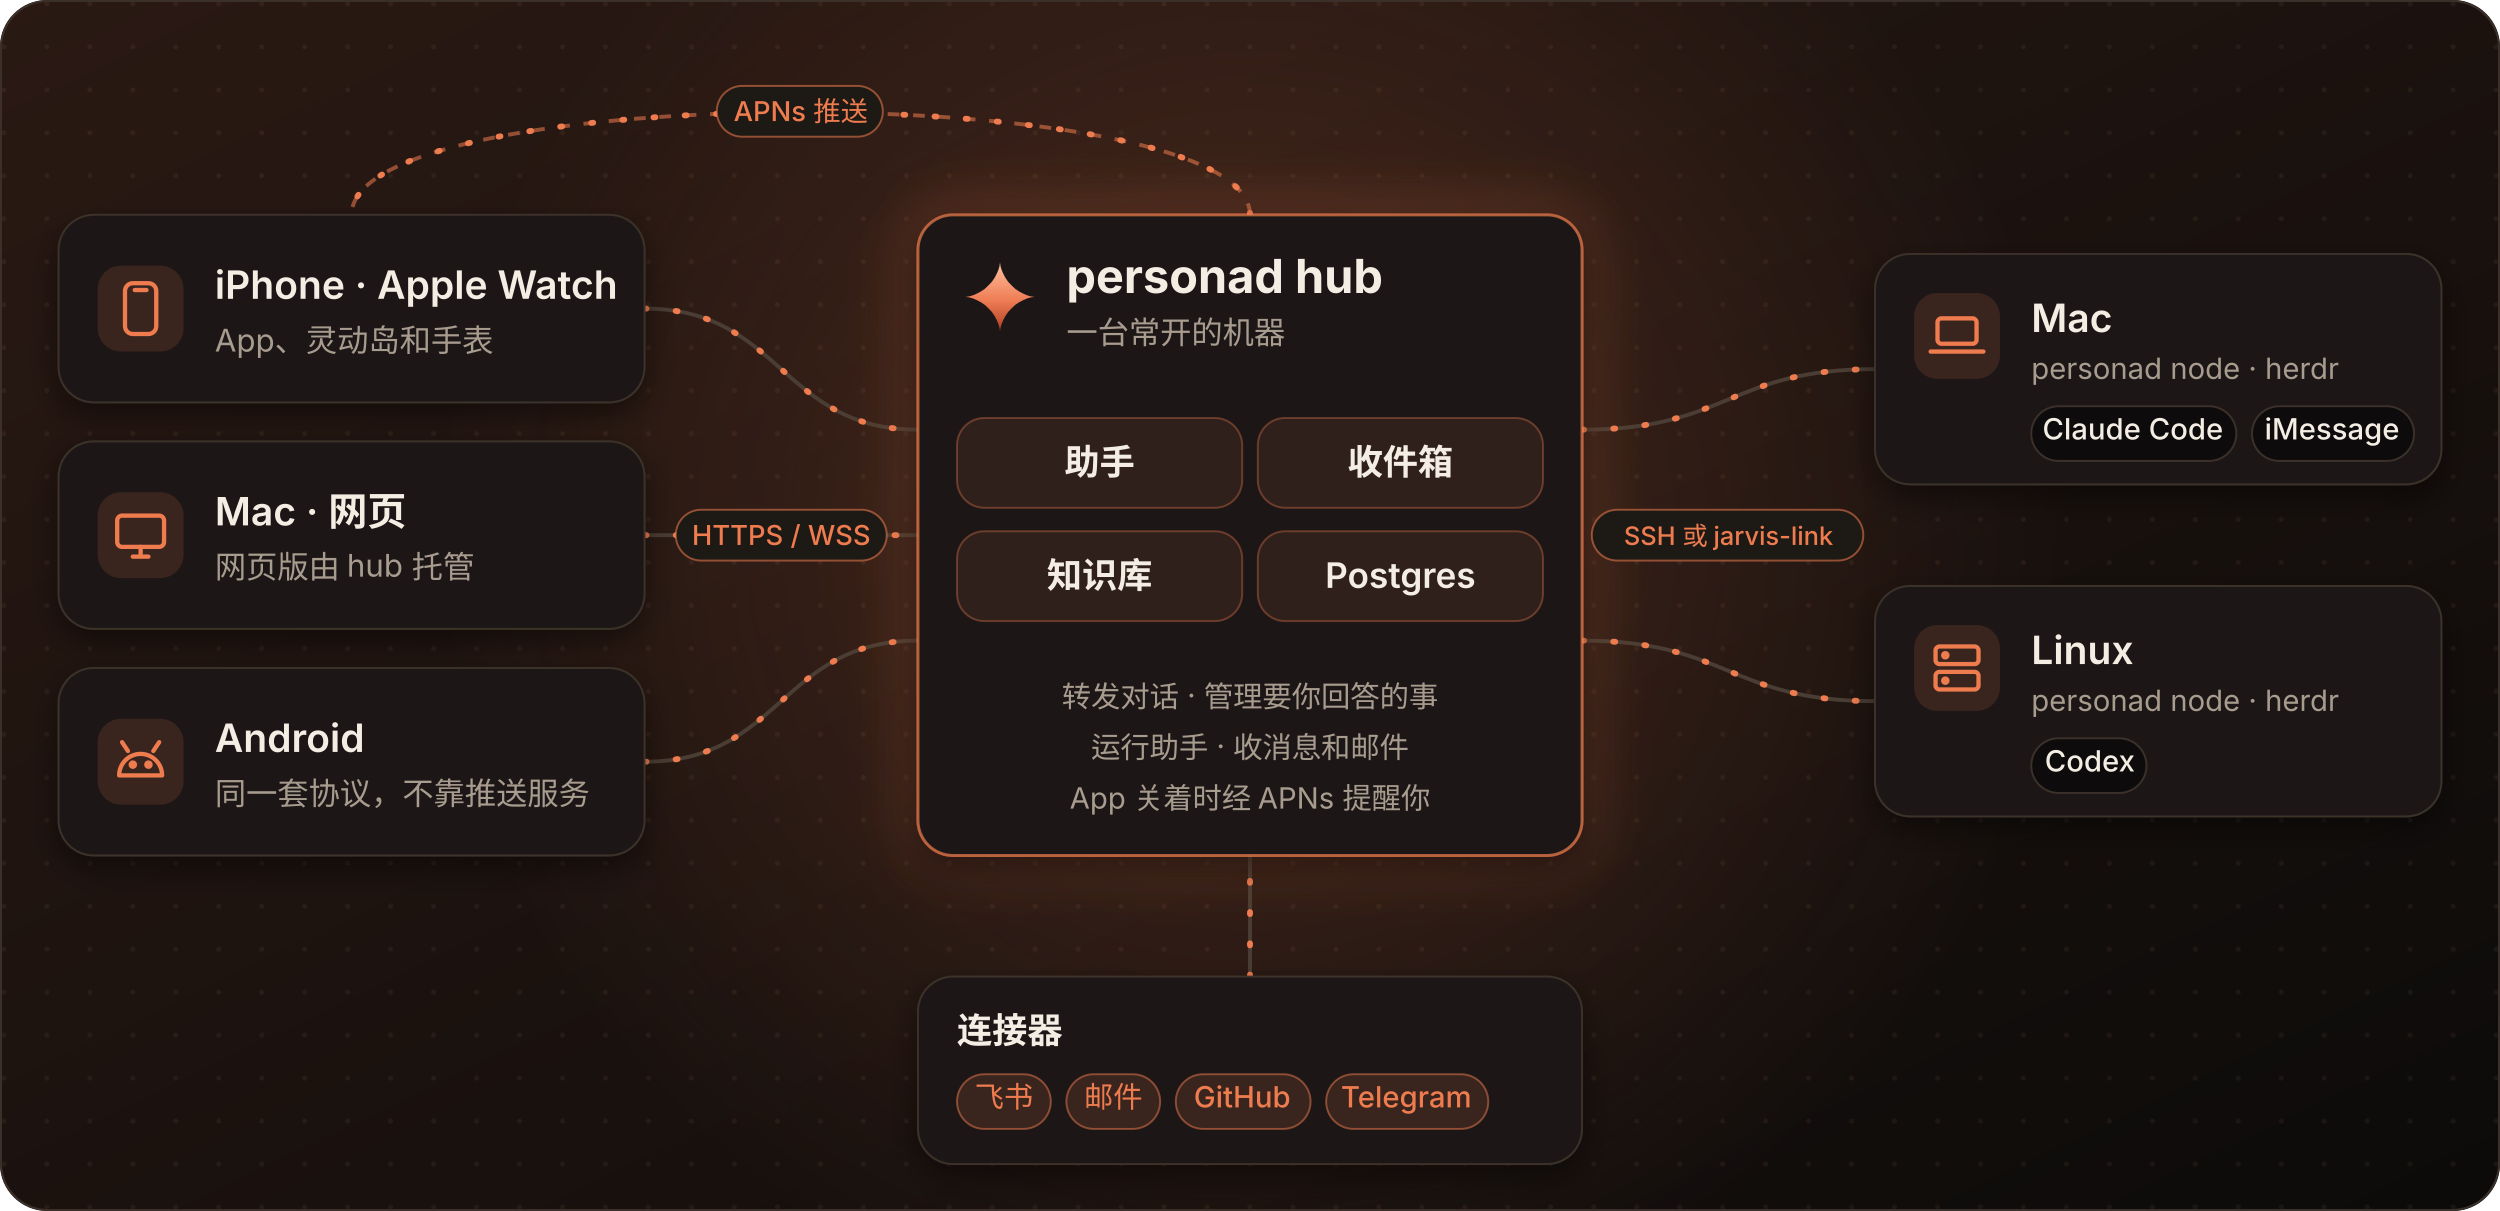
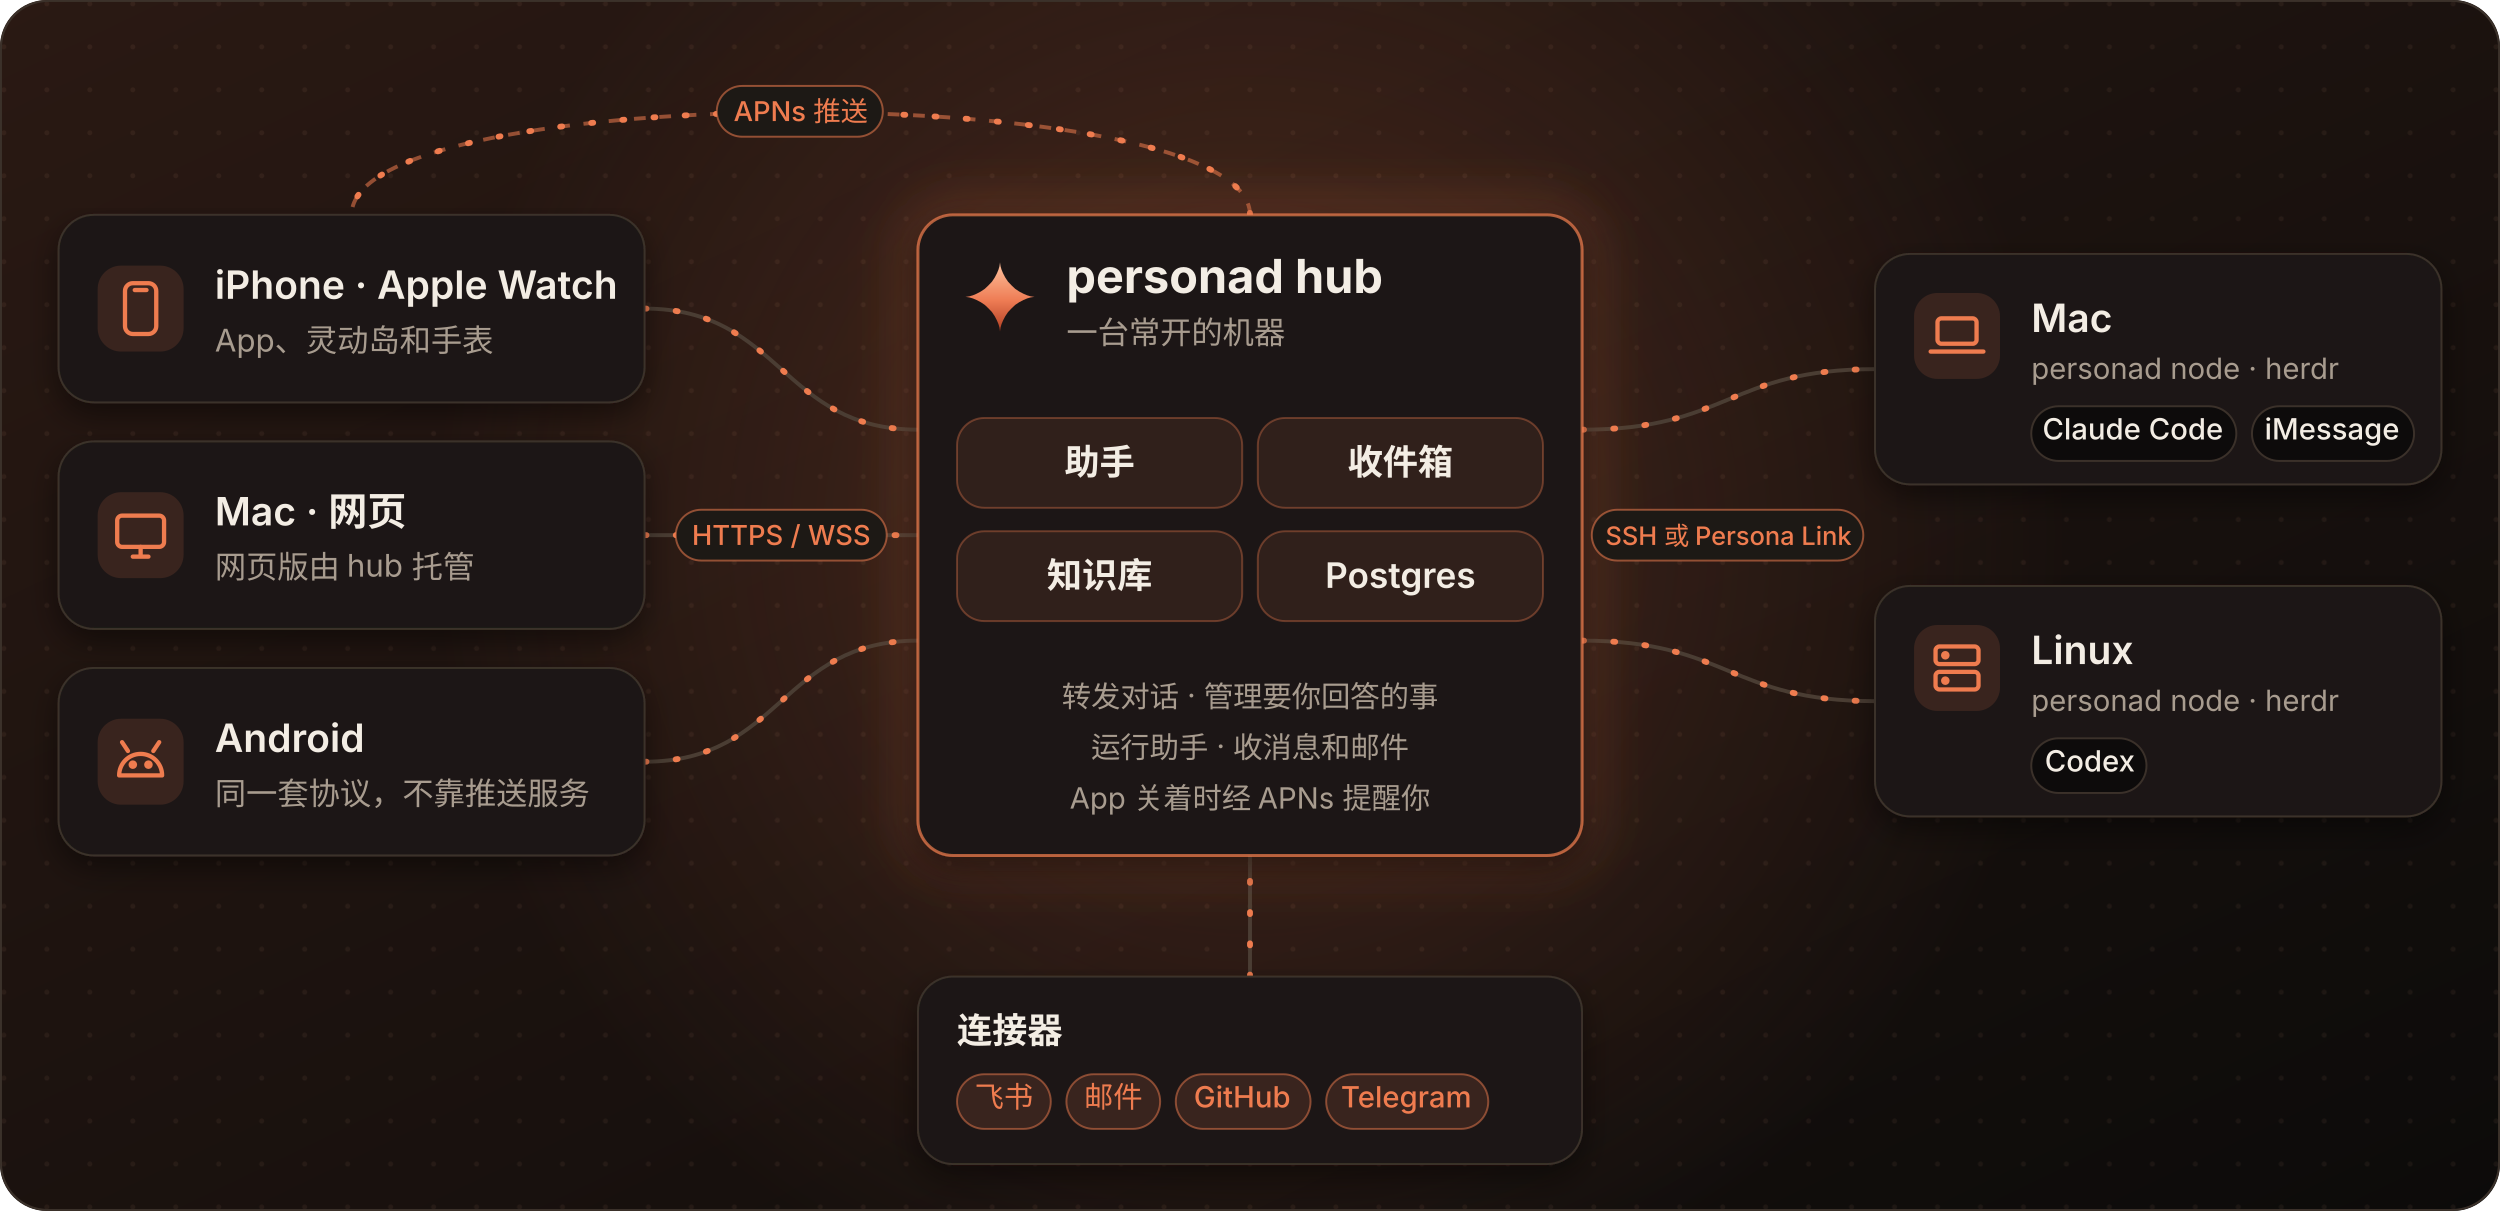
<svg xmlns="http://www.w3.org/2000/svg" width="1280" height="620" viewBox="0 0 1280 620">
  <style>
  .flow { animation: flow 1.6s linear infinite; }
  .slow { animation-duration: 3.2s; }
  @keyframes flow { to { stroke-dashoffset: -32; } }
  @media (prefers-reduced-motion: reduce) { .flow { animation: none; } }
</style>
  <defs>
    <linearGradient id="bg" x1="0" y1="0" x2="1" y2="1">
      <stop offset="0" stop-color="#2a1913" />
      <stop offset="1" stop-color="#0c0b0a" />
    </linearGradient>
    <radialGradient id="halo" cx="640" cy="274" r="420" gradientUnits="userSpaceOnUse">
      <stop offset="0" stop-color="#ee7c54" stop-opacity="0.21" />
      <stop offset="1" stop-color="#ee7c54" stop-opacity="0" />
    </radialGradient>
    <linearGradient id="spark" x1="0" y1="0" x2="0" y2="1">
      <stop offset="0" stop-color="#ffc4a0" />
      <stop offset=".55" stop-color="#ee7c54" />
      <stop offset="1" stop-color="#b03e22" />
    </linearGradient>
    <pattern id="dots" width="22" height="22" patternUnits="userSpaceOnUse">
      <circle cx="2" cy="2" r="1.3" fill="#ffc4a0" fill-opacity="0.06" />
    </pattern>
    <filter id="shadow" x="-10%" y="-10%" width="120%" height="130%">
      <feDropShadow dx="0" dy="6" stdDeviation="8" flood-color="#000000" flood-opacity="0.45" />
    </filter>
    <filter id="glow" x="-20%" y="-20%" width="140%" height="140%">
      <feGaussianBlur stdDeviation="14" />
    </filter>
    <clipPath id="frame">
      <rect width="1280" height="620" rx="24" />
    </clipPath>
  </defs>
  <g clip-path="url(#frame)">
    <rect width="1280" height="620" fill="url(#bg)" />
    <rect width="1280" height="620" fill="url(#dots)" />
    <rect width="1280" height="620" fill="url(#halo)" />
    <path d="M330 158 C400 158 400 220 470 220" fill="none" stroke="#4a3d33" stroke-width="2" />
    <path class="flow" d="M330 158 C400 158 400 220 470 220" fill="none" stroke="#ef7c4f" stroke-width="3" stroke-linecap="round" stroke-dasharray="1 15" />
    <path d="M330 274 L470 274" fill="none" stroke="#4a3d33" stroke-width="2" />
    <path class="flow" d="M330 274 L470 274" fill="none" stroke="#ef7c4f" stroke-width="3" stroke-linecap="round" stroke-dasharray="1 15" />
    <path d="M330 390 C400 390 400 328 470 328" fill="none" stroke="#4a3d33" stroke-width="2" />
    <path class="flow" d="M330 390 C400 390 400 328 470 328" fill="none" stroke="#ef7c4f" stroke-width="3" stroke-linecap="round" stroke-dasharray="1 15" />
    <path d="M810 220 C885 220 885 189 960 189" fill="none" stroke="#4a3d33" stroke-width="2" />
    <path class="flow" d="M810 220 C885 220 885 189 960 189" fill="none" stroke="#ef7c4f" stroke-width="3" stroke-linecap="round" stroke-dasharray="1 15" />
    <path d="M810 328 C885 328 885 359 960 359" fill="none" stroke="#4a3d33" stroke-width="2" />
    <path class="flow" d="M810 328 C885 328 885 359 960 359" fill="none" stroke="#ef7c4f" stroke-width="3" stroke-linecap="round" stroke-dasharray="1 15" />
    <path d="M640 500 L640 438" fill="none" stroke="#4a3d33" stroke-width="2" />
    <path class="flow" d="M640 500 L640 438" fill="none" stroke="#ef7c4f" stroke-width="3" stroke-linecap="round" stroke-dasharray="1 15" />
    <path d="M640 110 C640 40 180 40 180 110" fill="none" stroke="#ef7c4f" stroke-opacity=".55" stroke-width="2" stroke-dasharray="6 7" />
    <path class="flow slow" d="M640 110 C640 40 180 40 180 110" fill="none" stroke="#ef7c4f" stroke-width="3" stroke-linecap="round" stroke-dasharray="1 15" />
    <rect x="30" y="110" width="300" height="96" rx="18" fill="#1d1915" stroke="#3b312a" stroke-width="1" stroke-opacity="1" filter="url(#shadow)" />
    <rect x="50" y="136" width="44" height="44" rx="12" fill="#ef7c4f" fill-opacity=".14" />
    <g transform="translate(72 158)" fill="none" stroke="#ef7c4f" stroke-width="2.2" stroke-linecap="round" stroke-linejoin="round" color="#ef7c4f">
      <rect x="-8" y="-13" width="16" height="26" rx="4" />
      <path d="M-3 -9.5h6" />
    </g>
    <text x="110" y="153" font-family="-apple-system, BlinkMacSystemFont, 'PingFang SC', 'Hiragino Sans GB', 'Microsoft YaHei', 'Noto Sans SC', sans-serif" font-size="20" font-weight="600" fill="#f3ede4" text-anchor="start">iPhone · Apple Watch</text>
    <text x="110" y="180" font-family="-apple-system, BlinkMacSystemFont, 'PingFang SC', 'Hiragino Sans GB', 'Microsoft YaHei', 'Noto Sans SC', sans-serif" font-size="16" font-weight="400" fill="#a89c8f" text-anchor="start">App、灵动岛和手表</text>
    <rect x="30" y="226" width="300" height="96" rx="18" fill="#1d1915" stroke="#3b312a" stroke-width="1" stroke-opacity="1" filter="url(#shadow)" />
    <rect x="50" y="252" width="44" height="44" rx="12" fill="#ef7c4f" fill-opacity=".14" />
    <g transform="translate(72 274)" fill="none" stroke="#ef7c4f" stroke-width="2.2" stroke-linecap="round" stroke-linejoin="round" color="#ef7c4f">
      <rect x="-12" y="-10" width="24" height="16" rx="2.5" />
      <path d="M-4 11h8M0 6v5" />
    </g>
    <text x="110" y="269" font-family="-apple-system, BlinkMacSystemFont, 'PingFang SC', 'Hiragino Sans GB', 'Microsoft YaHei', 'Noto Sans SC', sans-serif" font-size="20" font-weight="600" fill="#f3ede4" text-anchor="start">Mac · 网页</text>
    <text x="110" y="296" font-family="-apple-system, BlinkMacSystemFont, 'PingFang SC', 'Hiragino Sans GB', 'Microsoft YaHei', 'Noto Sans SC', sans-serif" font-size="16" font-weight="400" fill="#a89c8f" text-anchor="start">网页版由 hub 托管</text>
    <rect x="30" y="342" width="300" height="96" rx="18" fill="#1d1915" stroke="#3b312a" stroke-width="1" stroke-opacity="1" filter="url(#shadow)" />
    <rect x="50" y="368" width="44" height="44" rx="12" fill="#ef7c4f" fill-opacity=".14" />
    <g transform="translate(72 390)" fill="none" stroke="#ef7c4f" stroke-width="2.2" stroke-linecap="round" stroke-linejoin="round" color="#ef7c4f">
      <path d="M-11 7a11 11 0 0 1 22 0z" />
      <path d="M-6.5 -5.5l-3 -4.5M6.5 -5.5l3 -4.5" />
      <circle cx="-4" cy="1.5" r="1.1" fill="currentColor" />
      <circle cx="4" cy="1.5" r="1.1" fill="currentColor" />
    </g>
    <text x="110" y="385" font-family="-apple-system, BlinkMacSystemFont, 'PingFang SC', 'Hiragino Sans GB', 'Microsoft YaHei', 'Noto Sans SC', sans-serif" font-size="20" font-weight="600" fill="#f3ede4" text-anchor="start">Android</text>
    <text x="110" y="412" font-family="-apple-system, BlinkMacSystemFont, 'PingFang SC', 'Hiragino Sans GB', 'Microsoft YaHei', 'Noto Sans SC', sans-serif" font-size="16" font-weight="400" fill="#a89c8f" text-anchor="start">同一套协议，不靠推送服务</text>
    <rect x="462" y="102" width="356" height="344" rx="24" fill="#ef7c4f" fill-opacity=".18" filter="url(#glow)" />
    <rect x="470" y="110" width="340" height="328" rx="18" fill="#1d1915" stroke="#ef7c4f" stroke-width="1.5" stroke-opacity="0.7" filter="url(#shadow)" />
    <path d="M530.0 152.0 L529.7 152.0 L528.9 152.1 L527.6 152.3 L525.9 152.8 L524.0 153.6 L521.9 154.7 L519.8 156.1 L517.9 157.9 L516.1 159.8 L514.7 161.9 L513.6 164.0 L512.8 165.9 L512.3 167.6 L512.1 168.9 L512.0 169.7 L512.0 170.0 L512.0 169.7 L511.9 168.9 L511.7 167.6 L511.2 165.9 L510.4 164.0 L509.3 161.9 L507.9 159.8 L506.1 157.9 L504.2 156.1 L502.1 154.7 L500.0 153.6 L498.1 152.8 L496.4 152.3 L495.1 152.1 L494.3 152.0 L494.0 152.0 L494.3 152.0 L495.1 151.9 L496.4 151.7 L498.1 151.2 L500.0 150.4 L502.1 149.3 L504.2 147.9 L506.1 146.1 L507.9 144.2 L509.3 142.1 L510.4 140.0 L511.2 138.1 L511.7 136.4 L511.9 135.1 L512.0 134.3 L512.0 134.0 L512.0 134.3 L512.1 135.1 L512.3 136.4 L512.8 138.1 L513.6 140.0 L514.7 142.1 L516.1 144.2 L517.9 146.1 L519.8 147.9 L521.9 149.3 L524.0 150.4 L525.9 151.2 L527.6 151.7 L528.9 151.9 L529.7 152.0 Z" fill="url(#spark)" />
    <text x="546" y="150" font-family="-apple-system, BlinkMacSystemFont, 'PingFang SC', 'Hiragino Sans GB', 'Microsoft YaHei', 'Noto Sans SC', sans-serif" font-size="24" font-weight="700" fill="#f3ede4" text-anchor="start">personad hub</text>
    <text x="546" y="176" font-family="-apple-system, BlinkMacSystemFont, 'PingFang SC', 'Hiragino Sans GB', 'Microsoft YaHei', 'Noto Sans SC', sans-serif" font-size="16" font-weight="400" fill="#a89c8f" text-anchor="start">一台常开的机器</text>
    <rect x="490" y="214" width="146" height="46" rx="14" fill="#ef7c4f" fill-opacity=".10" stroke="#ef7c4f" stroke-opacity=".35" />
    <text x="563" y="243" font-family="-apple-system, BlinkMacSystemFont, 'PingFang SC', 'Hiragino Sans GB', 'Microsoft YaHei', 'Noto Sans SC', sans-serif" font-size="18" font-weight="600" fill="#f3ede4" text-anchor="middle">助手</text>
    <rect x="644" y="214" width="146" height="46" rx="14" fill="#ef7c4f" fill-opacity=".10" stroke="#ef7c4f" stroke-opacity=".35" />
    <text x="717" y="243" font-family="-apple-system, BlinkMacSystemFont, 'PingFang SC', 'Hiragino Sans GB', 'Microsoft YaHei', 'Noto Sans SC', sans-serif" font-size="18" font-weight="600" fill="#f3ede4" text-anchor="middle">收件箱</text>
    <rect x="490" y="272" width="146" height="46" rx="14" fill="#ef7c4f" fill-opacity=".10" stroke="#ef7c4f" stroke-opacity=".35" />
    <text x="563" y="301" font-family="-apple-system, BlinkMacSystemFont, 'PingFang SC', 'Hiragino Sans GB', 'Microsoft YaHei', 'Noto Sans SC', sans-serif" font-size="18" font-weight="600" fill="#f3ede4" text-anchor="middle">知识库</text>
    <rect x="644" y="272" width="146" height="46" rx="14" fill="#ef7c4f" fill-opacity=".10" stroke="#ef7c4f" stroke-opacity=".35" />
    <text x="717" y="301" font-family="-apple-system, BlinkMacSystemFont, 'PingFang SC', 'Hiragino Sans GB', 'Microsoft YaHei', 'Noto Sans SC', sans-serif" font-size="18" font-weight="600" fill="#f3ede4" text-anchor="middle">Postgres</text>
    <text x="640" y="362" font-family="-apple-system, BlinkMacSystemFont, 'PingFang SC', 'Hiragino Sans GB', 'Microsoft YaHei', 'Noto Sans SC', sans-serif" font-size="15" font-weight="400" fill="#a89c8f" text-anchor="middle">转发对话 · 管理要你回答的事</text>
    <text x="640" y="388" font-family="-apple-system, BlinkMacSystemFont, 'PingFang SC', 'Hiragino Sans GB', 'Microsoft YaHei', 'Noto Sans SC', sans-serif" font-size="15" font-weight="400" fill="#a89c8f" text-anchor="middle">运行助手 · 收消息和邮件</text>
    <text x="640" y="414" font-family="-apple-system, BlinkMacSystemFont, 'PingFang SC', 'Hiragino Sans GB', 'Microsoft YaHei', 'Noto Sans SC', sans-serif" font-size="15" font-weight="400" fill="#a89c8f" text-anchor="middle">App 关着时经 APNs 提醒你</text>
    <rect x="960" y="130" width="290" height="118" rx="18" fill="#1d1915" stroke="#3b312a" stroke-width="1" stroke-opacity="1" filter="url(#shadow)" />
    <rect x="980" y="150" width="44" height="44" rx="12" fill="#ef7c4f" fill-opacity=".14" />
    <g transform="translate(1002 172)" fill="none" stroke="#ef7c4f" stroke-width="2.2" stroke-linecap="round" stroke-linejoin="round" color="#ef7c4f">
      <rect x="-10" y="-9" width="20" height="13" rx="2" />
      <path d="M-13.5 8h27" />
    </g>
    <text x="1040" y="170" font-family="-apple-system, BlinkMacSystemFont, 'PingFang SC', 'Hiragino Sans GB', 'Microsoft YaHei', 'Noto Sans SC', sans-serif" font-size="20" font-weight="600" fill="#f3ede4" text-anchor="start">Mac</text>
    <text x="1040" y="194" font-family="-apple-system, BlinkMacSystemFont, 'PingFang SC', 'Hiragino Sans GB', 'Microsoft YaHei', 'Noto Sans SC', sans-serif" font-size="15" font-weight="400" fill="#a89c8f" text-anchor="start">personad node · herdr</text>
    <rect x="1040" y="208" width="105" height="28" rx="14.0" fill="#0c0b0a" fill-opacity=".9" stroke="#3b312a" stroke-opacity="1" />
    <text x="1092" y="225" font-family="-apple-system, BlinkMacSystemFont, 'PingFang SC', 'Hiragino Sans GB', 'Microsoft YaHei', 'Noto Sans SC', sans-serif" font-size="15" font-weight="500" fill="#f3ede4" text-anchor="middle">Claude Code</text>
    <rect x="1153" y="208" width="83" height="28" rx="14.0" fill="#0c0b0a" fill-opacity=".9" stroke="#3b312a" stroke-opacity="1" />
    <text x="1194" y="225" font-family="-apple-system, BlinkMacSystemFont, 'PingFang SC', 'Hiragino Sans GB', 'Microsoft YaHei', 'Noto Sans SC', sans-serif" font-size="15" font-weight="500" fill="#f3ede4" text-anchor="middle">iMessage</text>
    <rect x="960" y="300" width="290" height="118" rx="18" fill="#1d1915" stroke="#3b312a" stroke-width="1" stroke-opacity="1" filter="url(#shadow)" />
    <rect x="980" y="320" width="44" height="44" rx="12" fill="#ef7c4f" fill-opacity=".14" />
    <g transform="translate(1002 342)" fill="none" stroke="#ef7c4f" stroke-width="2.2" stroke-linecap="round" stroke-linejoin="round" color="#ef7c4f">
      <rect x="-11" y="-11" width="22" height="9" rx="2" />
      <rect x="-11" y="2" width="22" height="9" rx="2" />
      <circle cx="-6" cy="-6.5" r="1.1" fill="currentColor" />
      <circle cx="-6" cy="6.5" r="1.1" fill="currentColor" />
    </g>
    <text x="1040" y="340" font-family="-apple-system, BlinkMacSystemFont, 'PingFang SC', 'Hiragino Sans GB', 'Microsoft YaHei', 'Noto Sans SC', sans-serif" font-size="20" font-weight="600" fill="#f3ede4" text-anchor="start">Linux</text>
    <text x="1040" y="364" font-family="-apple-system, BlinkMacSystemFont, 'PingFang SC', 'Hiragino Sans GB', 'Microsoft YaHei', 'Noto Sans SC', sans-serif" font-size="15" font-weight="400" fill="#a89c8f" text-anchor="start">personad node · herdr</text>
    <rect x="1040" y="378" width="59" height="28" rx="14.0" fill="#0c0b0a" fill-opacity=".9" stroke="#3b312a" stroke-opacity="1" />
    <text x="1070" y="395" font-family="-apple-system, BlinkMacSystemFont, 'PingFang SC', 'Hiragino Sans GB', 'Microsoft YaHei', 'Noto Sans SC', sans-serif" font-size="15" font-weight="500" fill="#f3ede4" text-anchor="middle">Codex</text>
    <rect x="470" y="500" width="340" height="96" rx="18" fill="#1d1915" stroke="#3b312a" stroke-width="1" stroke-opacity="1" filter="url(#shadow)" />
    <text x="490" y="534" font-family="-apple-system, BlinkMacSystemFont, 'PingFang SC', 'Hiragino Sans GB', 'Microsoft YaHei', 'Noto Sans SC', sans-serif" font-size="18" font-weight="600" fill="#f3ede4" text-anchor="start">连接器</text>
    <rect x="490" y="550" width="48" height="28" rx="14.0" fill="#ef7c4f" fill-opacity=".14" stroke="#ef7c4f" stroke-opacity=".5" />
    <text x="514" y="567" font-family="-apple-system, BlinkMacSystemFont, 'PingFang SC', 'Hiragino Sans GB', 'Microsoft YaHei', 'Noto Sans SC', sans-serif" font-size="15" font-weight="500" fill="#ef7c4f" text-anchor="middle">飞书</text>
    <rect x="546" y="550" width="48" height="28" rx="14.0" fill="#ef7c4f" fill-opacity=".14" stroke="#ef7c4f" stroke-opacity=".5" />
    <text x="570" y="567" font-family="-apple-system, BlinkMacSystemFont, 'PingFang SC', 'Hiragino Sans GB', 'Microsoft YaHei', 'Noto Sans SC', sans-serif" font-size="15" font-weight="500" fill="#ef7c4f" text-anchor="middle">邮件</text>
    <rect x="602" y="550" width="69" height="28" rx="14.0" fill="#ef7c4f" fill-opacity=".14" stroke="#ef7c4f" stroke-opacity=".5" />
    <text x="636" y="567" font-family="-apple-system, BlinkMacSystemFont, 'PingFang SC', 'Hiragino Sans GB', 'Microsoft YaHei', 'Noto Sans SC', sans-serif" font-size="15" font-weight="500" fill="#ef7c4f" text-anchor="middle">GitHub</text>
    <rect x="679" y="550" width="83" height="28" rx="14.0" fill="#ef7c4f" fill-opacity=".14" stroke="#ef7c4f" stroke-opacity=".5" />
    <text x="720" y="567" font-family="-apple-system, BlinkMacSystemFont, 'PingFang SC', 'Hiragino Sans GB', 'Microsoft YaHei', 'Noto Sans SC', sans-serif" font-size="15" font-weight="500" fill="#ef7c4f" text-anchor="middle">Telegram</text>
    <rect x="346" y="261" width="108" height="26" rx="13" fill="#1d1915" stroke="#ef7c4f" stroke-opacity=".55" />
    <text x="400" y="279" font-family="-apple-system, BlinkMacSystemFont, 'PingFang SC', 'Hiragino Sans GB', 'Microsoft YaHei', 'Noto Sans SC', sans-serif" font-size="14" font-weight="500" fill="#ef7c4f" text-anchor="middle">HTTPS / WSS</text>
    <rect x="815" y="261" width="139" height="26" rx="13" fill="#1d1915" stroke="#ef7c4f" stroke-opacity=".55" />
-     <text x="885" y="279" font-family="-apple-system, BlinkMacSystemFont, 'PingFang SC', 'Hiragino Sans GB', 'Microsoft YaHei', 'Noto Sans SC', sans-serif" font-size="13" font-weight="500" fill="#ef7c4f" text-anchor="middle">SSH 或 jarvis-link</text>
+     <text x="885" y="279" font-family="-apple-system, BlinkMacSystemFont, 'PingFang SC', 'Hiragino Sans GB', 'Microsoft YaHei', 'Noto Sans SC', sans-serif" font-size="13" font-weight="500" fill="#ef7c4f" text-anchor="middle">SSH 或 Persona Link</text>
    <rect x="367" y="44" width="85" height="26" rx="13" fill="#1d1915" stroke="#ef7c4f" stroke-opacity=".55" />
    <text x="410" y="62" font-family="-apple-system, BlinkMacSystemFont, 'PingFang SC', 'Hiragino Sans GB', 'Microsoft YaHei', 'Noto Sans SC', sans-serif" font-size="14" font-weight="500" fill="#ef7c4f" text-anchor="middle">APNs 推送</text>
    <rect x=".5" y=".5" width="1279" height="619" rx="24" fill="none" stroke="#3b312a" />
  </g>
</svg>
